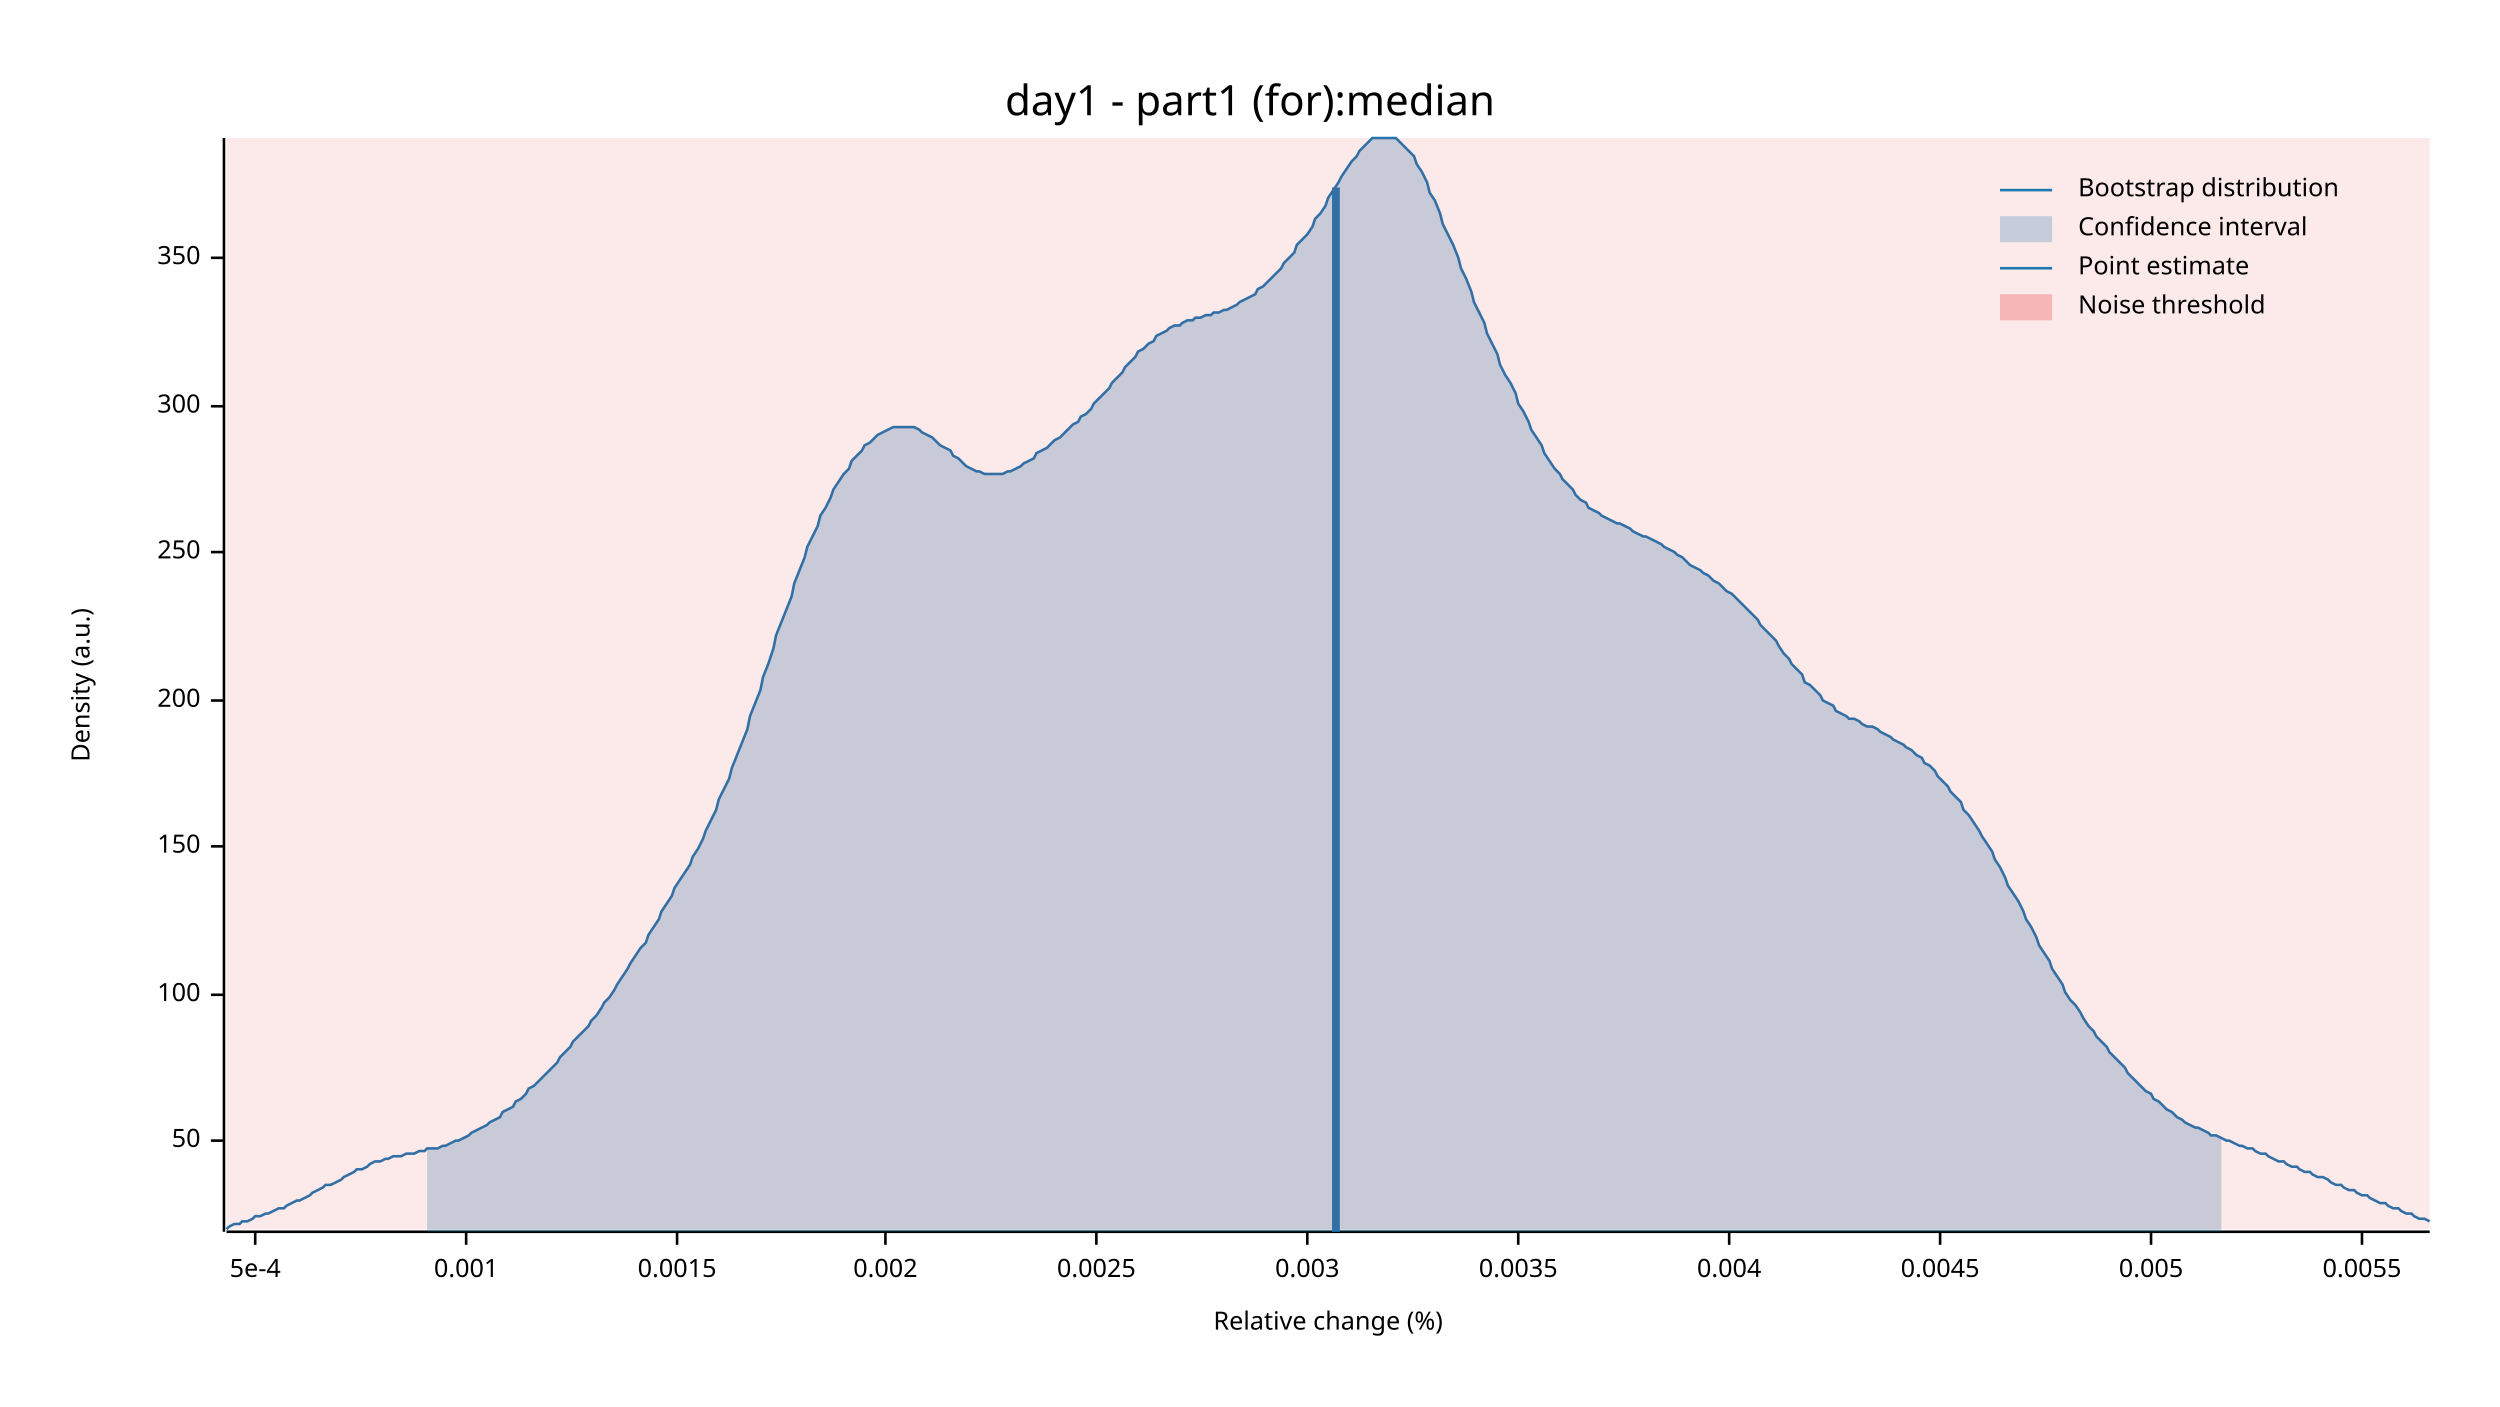
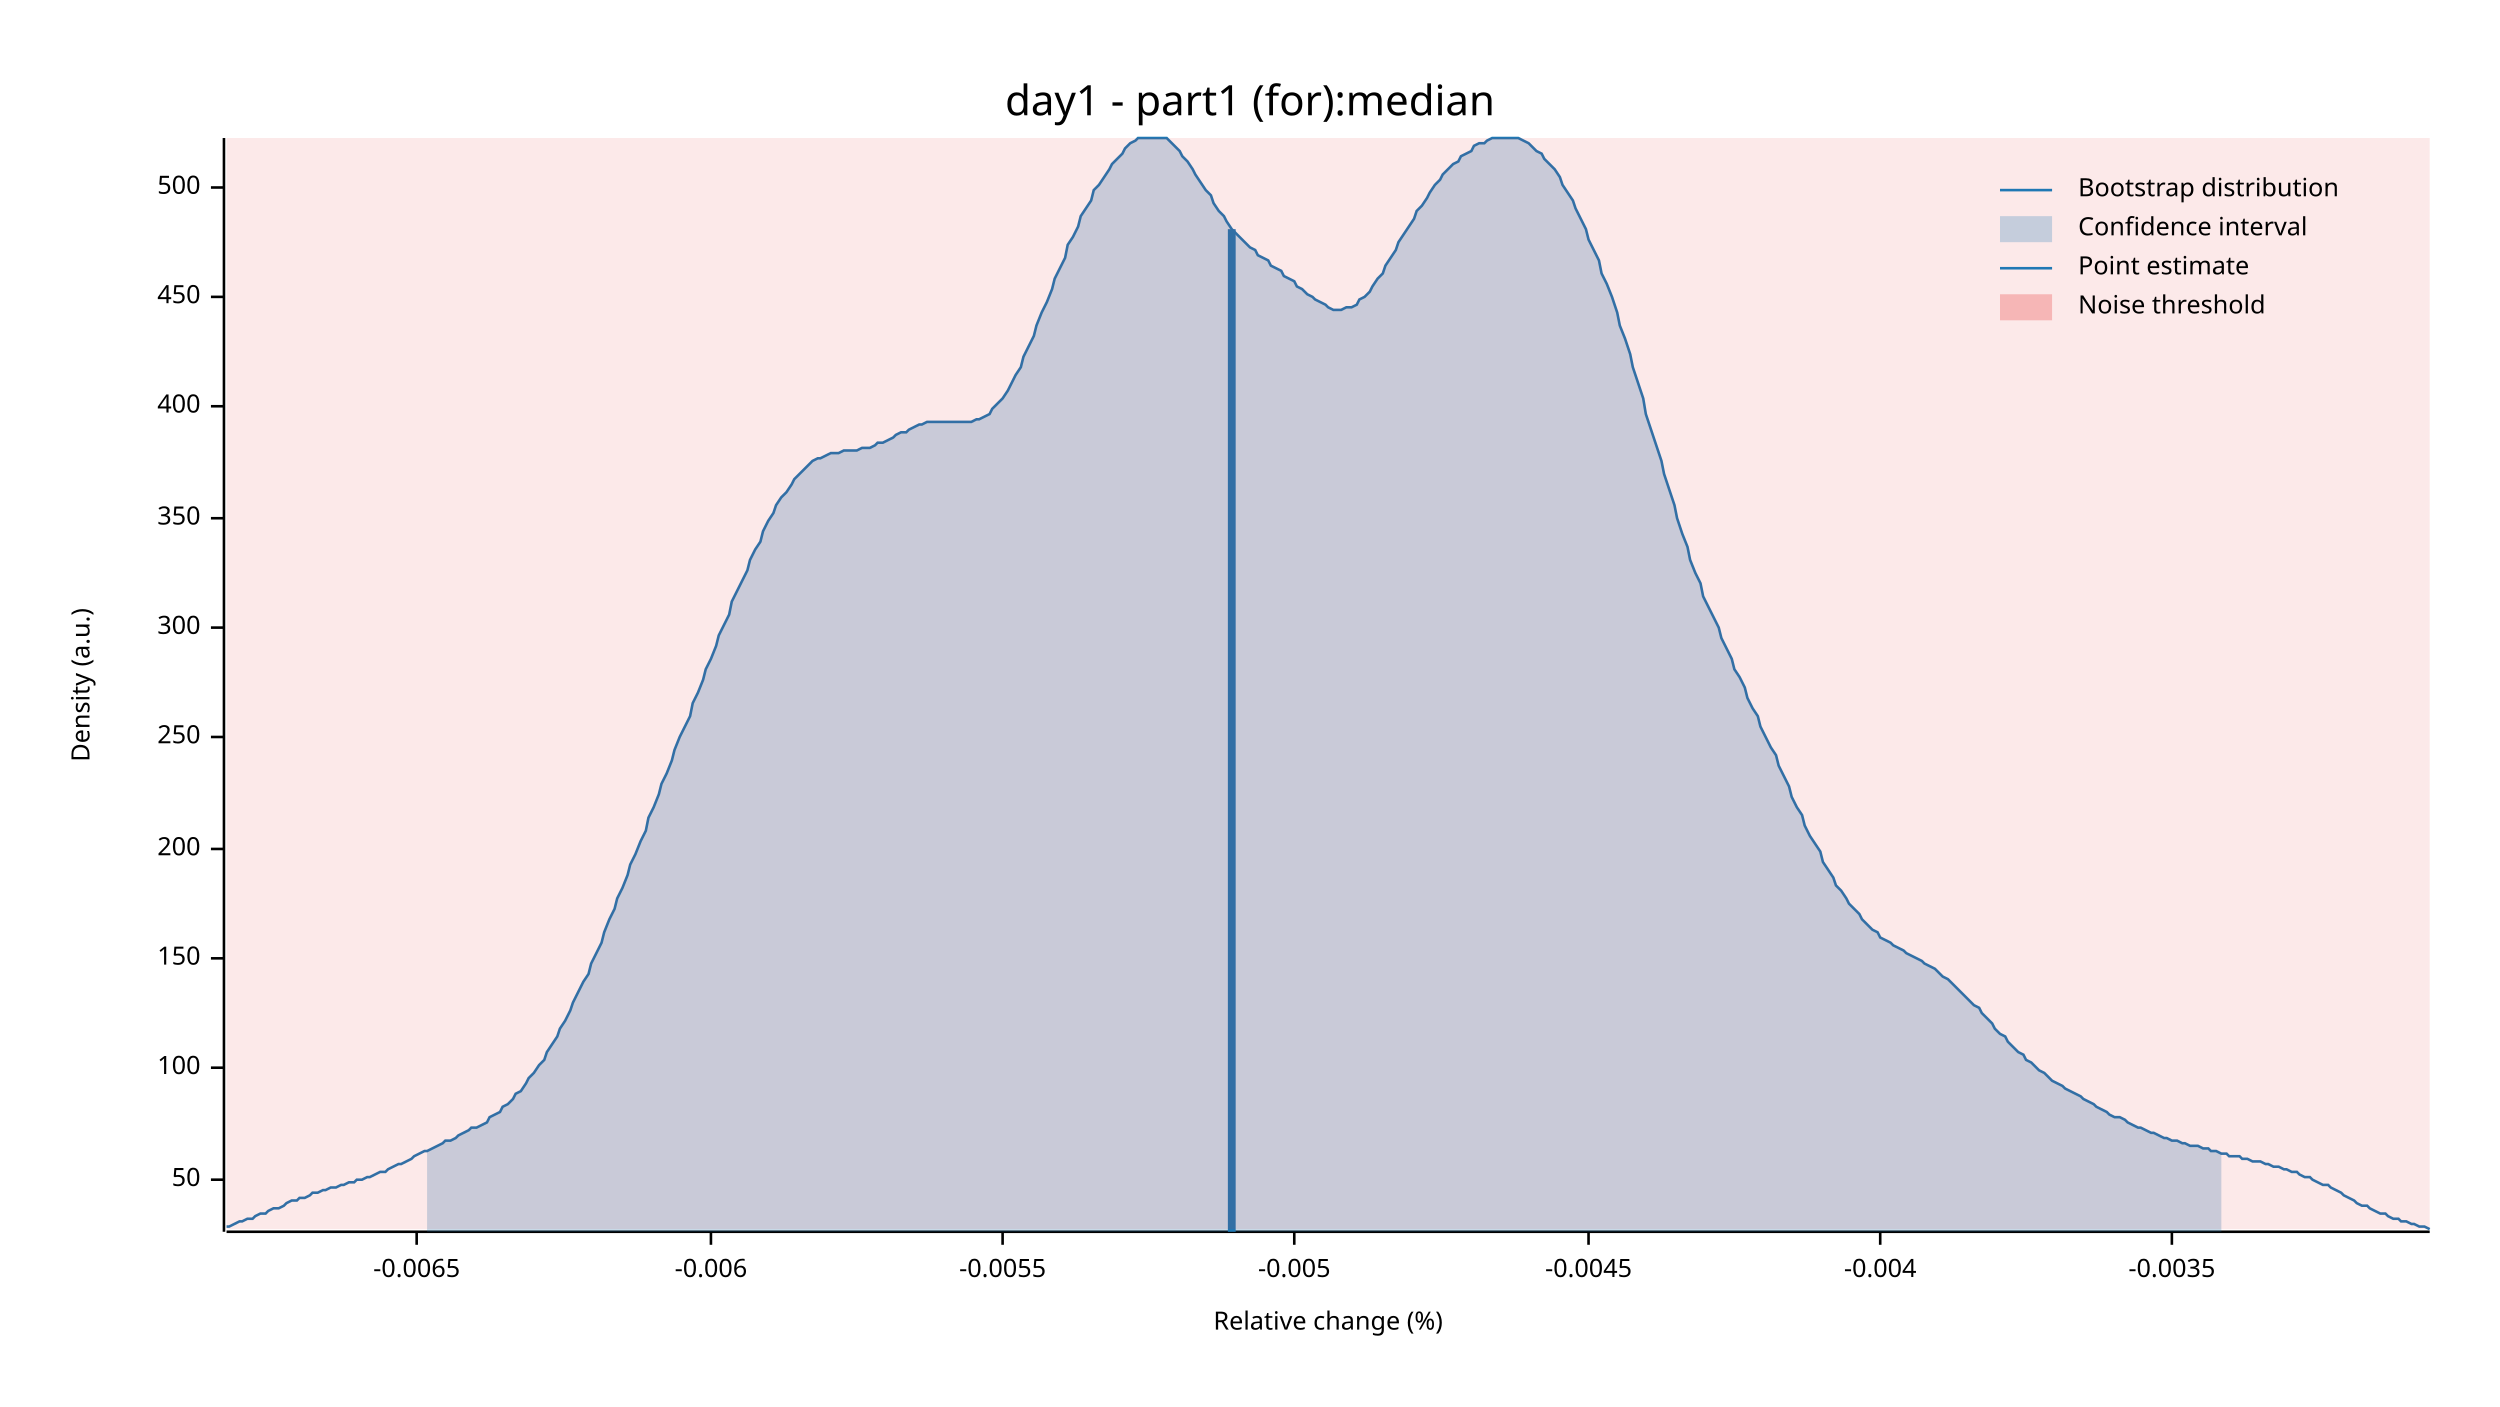
<svg xmlns="http://www.w3.org/2000/svg" width="960" height="540" viewBox="0 0 960 540">
  <text x="480" y="32" dy="0.76em" text-anchor="middle" font-family="sans-serif" font-size="16.129" opacity="1" fill="#000000">
day1 - part1 (for):median
</text>
  <text x="27" y="263" dy="0.76em" text-anchor="middle" font-family="sans-serif" font-size="9.677" opacity="1" fill="#000000" transform="rotate(270, 27, 263)">
Density (a.u.)
</text>
  <text x="510" y="513" dy="-0.5ex" text-anchor="middle" font-family="sans-serif" font-size="9.677" opacity="1" fill="#000000">
Relative change (%)
</text>
  <polyline fill="none" opacity="1" stroke="#000000" stroke-width="1" points="86,53 86,473 " />
-   <text x="77" y="438" dy="0.5ex" text-anchor="end" font-family="sans-serif" font-size="9.677" opacity="1" fill="#000000">
+   <text x="77" y="453" dy="0.5ex" text-anchor="end" font-family="sans-serif" font-size="9.677" opacity="1" fill="#000000">
50
</text>
-   <polyline fill="none" opacity="1" stroke="#000000" stroke-width="1" points="81,438 86,438 " />
-   <text x="77" y="382" dy="0.5ex" text-anchor="end" font-family="sans-serif" font-size="9.677" opacity="1" fill="#000000">
+   <polyline fill="none" opacity="1" stroke="#000000" stroke-width="1" points="81,453 86,453 " />
+   <text x="77" y="410" dy="0.5ex" text-anchor="end" font-family="sans-serif" font-size="9.677" opacity="1" fill="#000000">
100
</text>
-   <polyline fill="none" opacity="1" stroke="#000000" stroke-width="1" points="81,382 86,382 " />
-   <text x="77" y="325" dy="0.5ex" text-anchor="end" font-family="sans-serif" font-size="9.677" opacity="1" fill="#000000">
+   <polyline fill="none" opacity="1" stroke="#000000" stroke-width="1" points="81,410 86,410 " />
+   <text x="77" y="368" dy="0.5ex" text-anchor="end" font-family="sans-serif" font-size="9.677" opacity="1" fill="#000000">
150
</text>
-   <polyline fill="none" opacity="1" stroke="#000000" stroke-width="1" points="81,325 86,325 " />
-   <text x="77" y="269" dy="0.5ex" text-anchor="end" font-family="sans-serif" font-size="9.677" opacity="1" fill="#000000">
+   <polyline fill="none" opacity="1" stroke="#000000" stroke-width="1" points="81,368 86,368 " />
+   <text x="77" y="326" dy="0.5ex" text-anchor="end" font-family="sans-serif" font-size="9.677" opacity="1" fill="#000000">
200
</text>
-   <polyline fill="none" opacity="1" stroke="#000000" stroke-width="1" points="81,269 86,269 " />
-   <text x="77" y="212" dy="0.5ex" text-anchor="end" font-family="sans-serif" font-size="9.677" opacity="1" fill="#000000">
+   <polyline fill="none" opacity="1" stroke="#000000" stroke-width="1" points="81,326 86,326 " />
+   <text x="77" y="283" dy="0.5ex" text-anchor="end" font-family="sans-serif" font-size="9.677" opacity="1" fill="#000000">
250
</text>
-   <polyline fill="none" opacity="1" stroke="#000000" stroke-width="1" points="81,212 86,212 " />
-   <text x="77" y="156" dy="0.5ex" text-anchor="end" font-family="sans-serif" font-size="9.677" opacity="1" fill="#000000">
+   <polyline fill="none" opacity="1" stroke="#000000" stroke-width="1" points="81,283 86,283 " />
+   <text x="77" y="241" dy="0.5ex" text-anchor="end" font-family="sans-serif" font-size="9.677" opacity="1" fill="#000000">
300
</text>
-   <polyline fill="none" opacity="1" stroke="#000000" stroke-width="1" points="81,156 86,156 " />
-   <text x="77" y="99" dy="0.5ex" text-anchor="end" font-family="sans-serif" font-size="9.677" opacity="1" fill="#000000">
+   <polyline fill="none" opacity="1" stroke="#000000" stroke-width="1" points="81,241 86,241 " />
+   <text x="77" y="199" dy="0.5ex" text-anchor="end" font-family="sans-serif" font-size="9.677" opacity="1" fill="#000000">
350
</text>
-   <polyline fill="none" opacity="1" stroke="#000000" stroke-width="1" points="81,99 86,99 " />
+   <polyline fill="none" opacity="1" stroke="#000000" stroke-width="1" points="81,199 86,199 " />
+   <text x="77" y="156" dy="0.5ex" text-anchor="end" font-family="sans-serif" font-size="9.677" opacity="1" fill="#000000">
+ 400
+ </text>
+   <polyline fill="none" opacity="1" stroke="#000000" stroke-width="1" points="81,156 86,156 " />
+   <text x="77" y="114" dy="0.5ex" text-anchor="end" font-family="sans-serif" font-size="9.677" opacity="1" fill="#000000">
+ 450
+ </text>
+   <polyline fill="none" opacity="1" stroke="#000000" stroke-width="1" points="81,114 86,114 " />
+   <text x="77" y="72" dy="0.5ex" text-anchor="end" font-family="sans-serif" font-size="9.677" opacity="1" fill="#000000">
+ 500
+ </text>
+   <polyline fill="none" opacity="1" stroke="#000000" stroke-width="1" points="81,72 86,72 " />
  <polyline fill="none" opacity="1" stroke="#000000" stroke-width="1" points="87,473 933,473 " />
-   <text x="98" y="483" dy="0.76em" text-anchor="middle" font-family="sans-serif" font-size="9.677" opacity="1" fill="#000000">
- 5e-4
+   <text x="160" y="483" dy="0.76em" text-anchor="middle" font-family="sans-serif" font-size="9.677" opacity="1" fill="#000000">
+ -0.0065
</text>
-   <polyline fill="none" opacity="1" stroke="#000000" stroke-width="1" points="98,473 98,478 " />
-   <text x="179" y="483" dy="0.76em" text-anchor="middle" font-family="sans-serif" font-size="9.677" opacity="1" fill="#000000">
- 0.001
+   <polyline fill="none" opacity="1" stroke="#000000" stroke-width="1" points="160,473 160,478 " />
+   <text x="273" y="483" dy="0.76em" text-anchor="middle" font-family="sans-serif" font-size="9.677" opacity="1" fill="#000000">
+ -0.006
</text>
-   <polyline fill="none" opacity="1" stroke="#000000" stroke-width="1" points="179,473 179,478 " />
-   <text x="260" y="483" dy="0.76em" text-anchor="middle" font-family="sans-serif" font-size="9.677" opacity="1" fill="#000000">
- 0.0015
+   <polyline fill="none" opacity="1" stroke="#000000" stroke-width="1" points="273,473 273,478 " />
+   <text x="385" y="483" dy="0.76em" text-anchor="middle" font-family="sans-serif" font-size="9.677" opacity="1" fill="#000000">
+ -0.0055
</text>
-   <polyline fill="none" opacity="1" stroke="#000000" stroke-width="1" points="260,473 260,478 " />
-   <text x="340" y="483" dy="0.76em" text-anchor="middle" font-family="sans-serif" font-size="9.677" opacity="1" fill="#000000">
- 0.002
+   <polyline fill="none" opacity="1" stroke="#000000" stroke-width="1" points="385,473 385,478 " />
+   <text x="497" y="483" dy="0.76em" text-anchor="middle" font-family="sans-serif" font-size="9.677" opacity="1" fill="#000000">
+ -0.005
</text>
-   <polyline fill="none" opacity="1" stroke="#000000" stroke-width="1" points="340,473 340,478 " />
-   <text x="421" y="483" dy="0.76em" text-anchor="middle" font-family="sans-serif" font-size="9.677" opacity="1" fill="#000000">
- 0.0025
+   <polyline fill="none" opacity="1" stroke="#000000" stroke-width="1" points="497,473 497,478 " />
+   <text x="610" y="483" dy="0.76em" text-anchor="middle" font-family="sans-serif" font-size="9.677" opacity="1" fill="#000000">
+ -0.0045
</text>
-   <polyline fill="none" opacity="1" stroke="#000000" stroke-width="1" points="421,473 421,478 " />
-   <text x="502" y="483" dy="0.76em" text-anchor="middle" font-family="sans-serif" font-size="9.677" opacity="1" fill="#000000">
- 0.003
+   <polyline fill="none" opacity="1" stroke="#000000" stroke-width="1" points="610,473 610,478 " />
+   <text x="722" y="483" dy="0.76em" text-anchor="middle" font-family="sans-serif" font-size="9.677" opacity="1" fill="#000000">
+ -0.004
</text>
-   <polyline fill="none" opacity="1" stroke="#000000" stroke-width="1" points="502,473 502,478 " />
-   <text x="583" y="483" dy="0.76em" text-anchor="middle" font-family="sans-serif" font-size="9.677" opacity="1" fill="#000000">
- 0.0035
+   <polyline fill="none" opacity="1" stroke="#000000" stroke-width="1" points="722,473 722,478 " />
+   <text x="834" y="483" dy="0.76em" text-anchor="middle" font-family="sans-serif" font-size="9.677" opacity="1" fill="#000000">
+ -0.0035
</text>
-   <polyline fill="none" opacity="1" stroke="#000000" stroke-width="1" points="583,473 583,478 " />
-   <text x="664" y="483" dy="0.76em" text-anchor="middle" font-family="sans-serif" font-size="9.677" opacity="1" fill="#000000">
- 0.004
- </text>
-   <polyline fill="none" opacity="1" stroke="#000000" stroke-width="1" points="664,473 664,478 " />
-   <text x="745" y="483" dy="0.76em" text-anchor="middle" font-family="sans-serif" font-size="9.677" opacity="1" fill="#000000">
- 0.0045
- </text>
-   <polyline fill="none" opacity="1" stroke="#000000" stroke-width="1" points="745,473 745,478 " />
-   <text x="826" y="483" dy="0.76em" text-anchor="middle" font-family="sans-serif" font-size="9.677" opacity="1" fill="#000000">
- 0.005
- </text>
-   <polyline fill="none" opacity="1" stroke="#000000" stroke-width="1" points="826,473 826,478 " />
-   <text x="907" y="483" dy="0.76em" text-anchor="middle" font-family="sans-serif" font-size="9.677" opacity="1" fill="#000000">
- 0.0055
- </text>
-   <polyline fill="none" opacity="1" stroke="#000000" stroke-width="1" points="907,473 907,478 " />
-   <polyline fill="none" opacity="1" stroke="#1F78B4" stroke-width="1" points="87,472 88,471 90,470 92,470 93,469 95,469 97,468 98,467 100,467 102,466 103,466 105,465 107,464 109,464 110,463 112,462 114,461 115,461 117,460 119,459 120,458 122,457 124,456 125,455 127,455 129,454 131,453 132,452 134,451 136,450 137,449 139,449 141,448 142,447 144,446 146,446 148,445 149,445 151,444 153,444 154,444 156,443 158,443 159,443 161,442 163,442 164,441 166,441 168,441 170,440 171,440 173,439 175,438 176,438 178,437 180,436 181,435 183,434 185,433 187,432 188,431 190,430 192,429 193,427 195,426 197,425 198,423 200,422 202,420 203,418 205,417 207,415 209,413 210,412 212,410 214,408 215,406 217,404 219,402 220,400 222,398 224,396 226,394 227,392 229,390 231,387 232,385 234,383 236,380 237,378 239,375 241,372 242,370 244,367 246,364 248,362 249,359 251,356 253,353 254,350 256,347 258,344 259,341 261,338 263,335 265,332 266,329 268,326 270,322 271,319 273,315 275,311 276,307 278,303 280,299 281,295 283,290 285,285 287,280 288,275 290,270 292,265 293,260 295,255 297,249 298,244 300,239 302,234 304,229 305,224 307,219 309,214 310,210 312,206 314,202 315,198 317,195 319,191 320,188 322,185 324,182 326,180 327,177 329,175 331,173 332,171 334,170 336,168 337,167 339,166 341,165 343,164 344,164 346,164 348,164 349,164 351,164 353,165 354,166 356,167 358,168 359,169 361,171 363,172 365,173 366,175 368,176 370,178 371,179 373,180 375,181 376,181 378,182 380,182 381,182 383,182 385,182 387,181 388,181 390,180 392,179 393,178 395,177 397,176 398,174 400,173 402,172 404,170 405,169 407,168 409,166 410,165 412,163 414,162 415,160 417,159 419,157 420,155 422,153 424,151 426,149 427,147 429,145 431,143 432,141 434,139 436,137 437,135 439,134 441,132 443,131 444,129 446,128 448,127 449,126 451,125 453,125 454,124 456,123 458,123 459,122 461,122 463,121 465,121 466,120 468,120 470,119 471,119 473,118 475,117 476,116 478,115 480,114 482,113 483,111 485,110 487,108 488,107 490,105 492,103 493,101 495,99 497,97 498,94 500,92 502,90 504,87 505,84 507,82 509,79 510,76 512,73 514,70 515,68 517,65 519,62 521,60 522,58 524,56 526,54 527,53 529,53 531,53 532,53 534,53 536,53 537,54 539,56 541,58 543,60 544,63 546,66 548,70 549,74 551,77 553,82 554,86 556,90 558,94 560,99 561,103 563,107 565,112 566,116 568,120 570,124 571,128 573,132 575,136 576,140 578,144 580,147 582,151 583,155 585,158 587,162 588,165 590,168 592,171 593,174 595,177 597,180 599,182 600,184 602,186 604,188 605,190 607,192 609,193 610,195 612,196 614,197 615,198 617,199 619,200 621,201 622,201 624,202 626,203 627,204 629,205 631,206 632,206 634,207 636,208 638,209 639,210 641,211 643,212 644,213 646,214 648,216 649,217 651,218 653,219 654,220 656,221 658,223 660,224 661,225 663,227 665,228 666,229 668,231 670,233 671,234 673,236 675,238 676,240 678,242 680,244 682,246 683,248 685,251 687,253 688,255 690,257 692,259 693,262 695,263 697,265 699,267 700,269 702,270 704,271 705,273 707,274 709,275 710,276 712,276 714,277 715,278 717,279 719,279 721,280 722,281 724,282 726,283 727,284 729,285 731,286 732,287 734,288 736,290 738,291 739,293 741,294 743,296 744,298 746,300 748,302 749,304 751,306 753,308 754,311 756,313 758,316 760,319 761,321 763,324 765,327 766,330 768,333 770,337 771,340 773,343 775,346 777,350 778,353 780,356 782,360 783,363 785,366 787,369 788,372 790,375 792,378 793,381 795,384 797,386 799,389 800,391 802,394 804,396 805,398 807,400 809,402 810,404 812,406 814,408 816,410 817,412 819,414 821,416 822,417 824,419 826,420 827,422 829,423 831,425 832,426 834,427 836,429 838,430 839,431 841,432 843,433 844,433 846,434 848,435 849,436 851,436 853,437 855,438 856,438 858,439 860,440 861,440 863,441 865,441 866,442 868,443 870,443 871,444 873,445 875,446 877,446 878,447 880,448 882,448 883,449 885,450 887,450 888,451 890,452 892,452 894,453 895,454 897,455 899,455 900,456 902,457 904,457 905,458 907,459 909,459 910,460 912,461 914,462 916,462 917,463 919,464 921,464 922,465 924,466 926,466 927,467 929,468 931,468 933,469 " />
-   <polygon opacity="0.25" fill="#1F78B4" points="164,441 166,441 168,441 170,440 171,440 173,439 175,438 176,438 178,437 180,436 181,435 183,434 185,433 187,432 188,431 190,430 192,429 193,427 195,426 197,425 198,423 200,422 202,420 203,418 205,417 207,415 209,413 210,412 212,410 214,408 215,406 217,404 219,402 220,400 222,398 224,396 226,394 227,392 229,390 231,387 232,385 234,383 236,380 237,378 239,375 241,372 242,370 244,367 246,364 248,362 249,359 251,356 253,353 254,350 256,347 258,344 259,341 261,338 263,335 265,332 266,329 268,326 270,322 271,319 273,315 275,311 276,307 278,303 280,299 281,295 283,290 285,285 287,280 288,275 290,270 292,265 293,260 295,255 297,249 298,244 300,239 302,234 304,229 305,224 307,219 309,214 310,210 312,206 314,202 315,198 317,195 319,191 320,188 322,185 324,182 326,180 327,177 329,175 331,173 332,171 334,170 336,168 337,167 339,166 341,165 343,164 344,164 346,164 348,164 349,164 351,164 353,165 354,166 356,167 358,168 359,169 361,171 363,172 365,173 366,175 368,176 370,178 371,179 373,180 375,181 376,181 378,182 380,182 381,182 383,182 385,182 387,181 388,181 390,180 392,179 393,178 395,177 397,176 398,174 400,173 402,172 404,170 405,169 407,168 409,166 410,165 412,163 414,162 415,160 417,159 419,157 420,155 422,153 424,151 426,149 427,147 429,145 431,143 432,141 434,139 436,137 437,135 439,134 441,132 443,131 444,129 446,128 448,127 449,126 451,125 453,125 454,124 456,123 458,123 459,122 461,122 463,121 465,121 466,120 468,120 470,119 471,119 473,118 475,117 476,116 478,115 480,114 482,113 483,111 485,110 487,108 488,107 490,105 492,103 493,101 495,99 497,97 498,94 500,92 502,90 504,87 505,84 507,82 509,79 510,76 512,73 514,70 515,68 517,65 519,62 521,60 522,58 524,56 526,54 527,53 529,53 531,53 532,53 534,53 536,53 537,54 539,56 541,58 543,60 544,63 546,66 548,70 549,74 551,77 553,82 554,86 556,90 558,94 560,99 561,103 563,107 565,112 566,116 568,120 570,124 571,128 573,132 575,136 576,140 578,144 580,147 582,151 583,155 585,158 587,162 588,165 590,168 592,171 593,174 595,177 597,180 599,182 600,184 602,186 604,188 605,190 607,192 609,193 610,195 612,196 614,197 615,198 617,199 619,200 621,201 622,201 624,202 626,203 627,204 629,205 631,206 632,206 634,207 636,208 638,209 639,210 641,211 643,212 644,213 646,214 648,216 649,217 651,218 653,219 654,220 656,221 658,223 660,224 661,225 663,227 665,228 666,229 668,231 670,233 671,234 673,236 675,238 676,240 678,242 680,244 682,246 683,248 685,251 687,253 688,255 690,257 692,259 693,262 695,263 697,265 699,267 700,269 702,270 704,271 705,273 707,274 709,275 710,276 712,276 714,277 715,278 717,279 719,279 721,280 722,281 724,282 726,283 727,284 729,285 731,286 732,287 734,288 736,290 738,291 739,293 741,294 743,296 744,298 746,300 748,302 749,304 751,306 753,308 754,311 756,313 758,316 760,319 761,321 763,324 765,327 766,330 768,333 770,337 771,340 773,343 775,346 777,350 778,353 780,356 782,360 783,363 785,366 787,369 788,372 790,375 792,378 793,381 795,384 797,386 799,389 800,391 802,394 804,396 805,398 807,400 809,402 810,404 812,406 814,408 816,410 817,412 819,414 821,416 822,417 824,419 826,420 827,422 829,423 831,425 832,426 834,427 836,429 838,430 839,431 841,432 843,433 844,433 846,434 848,435 849,436 851,436 853,437 853,473 164,473 " />
-   <polyline fill="none" opacity="1" stroke="#1F78B4" stroke-width="3" points="513,473 513,72 " />
+   <polyline fill="none" opacity="1" stroke="#000000" stroke-width="1" points="834,473 834,478 " />
+   <polyline fill="none" opacity="1" stroke="#1F78B4" stroke-width="1" points="87,471 88,471 90,470 92,469 93,469 95,468 97,468 98,467 100,466 102,466 103,465 105,464 107,464 109,463 110,462 112,461 114,461 115,460 117,460 119,459 120,458 122,458 124,457 125,457 127,456 129,456 131,455 132,455 134,454 136,454 137,453 139,453 141,452 142,452 144,451 146,450 148,450 149,449 151,448 153,447 154,447 156,446 158,445 159,444 161,443 163,442 164,442 166,441 168,440 170,439 171,438 173,438 175,437 176,436 178,435 180,434 181,433 183,433 185,432 187,431 188,429 190,428 192,427 193,425 195,424 197,422 198,420 200,419 202,416 203,414 205,412 207,409 209,407 210,404 212,401 214,398 215,395 217,392 219,388 220,385 222,381 224,377 226,374 227,370 229,366 231,362 232,358 234,353 236,349 237,345 239,341 241,336 242,332 244,328 246,323 248,319 249,314 251,310 253,305 254,301 256,297 258,292 259,288 261,283 263,279 265,275 266,270 268,266 270,261 271,257 273,253 275,248 276,244 278,240 280,236 281,231 283,227 285,223 287,219 288,215 290,211 292,208 293,204 295,200 297,197 298,194 300,191 302,189 304,186 305,184 307,182 309,180 310,179 312,177 314,176 315,176 317,175 319,174 320,174 322,174 324,173 326,173 327,173 329,173 331,172 332,172 334,172 336,171 337,170 339,170 341,169 343,168 344,167 346,166 348,166 349,165 351,164 353,163 354,163 356,162 358,162 359,162 361,162 363,162 365,162 366,162 368,162 370,162 371,162 373,162 375,161 376,161 378,160 380,159 381,157 383,155 385,153 387,150 388,148 390,144 392,141 393,137 395,133 397,129 398,125 400,120 402,116 404,111 405,107 407,103 409,99 410,94 412,91 414,87 415,83 417,80 419,77 420,73 422,71 424,68 426,65 427,63 429,61 431,59 432,57 434,55 436,54 437,53 439,53 441,53 443,53 444,53 446,53 448,53 449,54 451,56 453,58 454,60 456,62 458,65 459,67 461,70 463,73 465,75 466,78 468,81 470,83 471,85 473,88 475,90 476,91 478,93 480,95 482,96 483,98 485,99 487,100 488,102 490,103 492,104 493,106 495,107 497,108 498,110 500,111 502,113 504,114 505,115 507,116 509,117 510,118 512,119 514,119 515,119 517,118 519,118 521,117 522,115 524,114 526,112 527,110 529,107 531,105 532,102 534,99 536,96 537,93 539,90 541,87 543,84 544,81 546,79 548,76 549,74 551,71 553,69 554,67 556,65 558,63 560,62 561,60 563,59 565,58 566,56 568,55 570,55 571,54 573,53 575,53 576,53 578,53 580,53 582,53 583,53 585,54 587,55 588,56 590,58 592,59 593,61 595,63 597,65 599,68 600,71 602,74 604,77 605,80 607,84 609,88 610,92 612,96 614,100 615,105 617,109 619,114 621,120 622,125 624,130 626,136 627,141 629,147 631,153 632,159 634,165 636,171 638,177 639,182 641,188 643,194 644,199 646,205 648,210 649,215 651,220 653,224 654,229 656,233 658,237 660,241 661,245 663,249 665,253 666,257 668,260 670,264 671,268 673,272 675,275 676,279 678,283 680,287 682,290 683,294 685,298 687,302 688,306 690,310 692,313 693,317 695,321 697,324 699,327 700,331 702,334 704,337 705,340 707,342 709,345 710,347 712,349 714,351 715,353 717,355 719,357 721,358 722,360 724,361 726,362 727,363 729,364 731,365 732,366 734,367 736,368 738,369 739,370 741,371 743,372 744,373 746,375 748,376 749,377 751,379 753,381 754,382 756,384 758,386 760,387 761,389 763,391 765,393 766,395 768,397 770,398 771,400 773,402 775,404 777,405 778,407 780,408 782,410 783,411 785,412 787,414 788,415 790,416 792,417 793,418 795,419 797,420 799,421 800,422 802,423 804,424 805,425 807,426 809,427 810,428 812,429 814,429 816,430 817,431 819,432 821,433 822,433 824,434 826,435 827,435 829,436 831,437 832,437 834,438 836,438 838,439 839,439 841,440 843,440 844,440 846,441 848,441 849,442 851,442 853,443 855,443 856,444 858,444 860,444 861,445 863,445 865,446 866,446 868,446 870,447 871,447 873,448 875,448 877,449 878,449 880,450 882,450 883,451 885,452 887,452 888,453 890,454 892,455 894,455 895,456 897,457 899,458 900,459 902,460 904,461 905,462 907,463 909,463 910,464 912,465 914,466 916,466 917,467 919,468 921,468 922,469 924,469 926,470 927,470 929,471 931,471 933,472 " />
+   <polygon opacity="0.25" fill="#1F78B4" points="164,442 166,441 168,440 170,439 171,438 173,438 175,437 176,436 178,435 180,434 181,433 183,433 185,432 187,431 188,429 190,428 192,427 193,425 195,424 197,422 198,420 200,419 202,416 203,414 205,412 207,409 209,407 210,404 212,401 214,398 215,395 217,392 219,388 220,385 222,381 224,377 226,374 227,370 229,366 231,362 232,358 234,353 236,349 237,345 239,341 241,336 242,332 244,328 246,323 248,319 249,314 251,310 253,305 254,301 256,297 258,292 259,288 261,283 263,279 265,275 266,270 268,266 270,261 271,257 273,253 275,248 276,244 278,240 280,236 281,231 283,227 285,223 287,219 288,215 290,211 292,208 293,204 295,200 297,197 298,194 300,191 302,189 304,186 305,184 307,182 309,180 310,179 312,177 314,176 315,176 317,175 319,174 320,174 322,174 324,173 326,173 327,173 329,173 331,172 332,172 334,172 336,171 337,170 339,170 341,169 343,168 344,167 346,166 348,166 349,165 351,164 353,163 354,163 356,162 358,162 359,162 361,162 363,162 365,162 366,162 368,162 370,162 371,162 373,162 375,161 376,161 378,160 380,159 381,157 383,155 385,153 387,150 388,148 390,144 392,141 393,137 395,133 397,129 398,125 400,120 402,116 404,111 405,107 407,103 409,99 410,94 412,91 414,87 415,83 417,80 419,77 420,73 422,71 424,68 426,65 427,63 429,61 431,59 432,57 434,55 436,54 437,53 439,53 441,53 443,53 444,53 446,53 448,53 449,54 451,56 453,58 454,60 456,62 458,65 459,67 461,70 463,73 465,75 466,78 468,81 470,83 471,85 473,88 475,90 476,91 478,93 480,95 482,96 483,98 485,99 487,100 488,102 490,103 492,104 493,106 495,107 497,108 498,110 500,111 502,113 504,114 505,115 507,116 509,117 510,118 512,119 514,119 515,119 517,118 519,118 521,117 522,115 524,114 526,112 527,110 529,107 531,105 532,102 534,99 536,96 537,93 539,90 541,87 543,84 544,81 546,79 548,76 549,74 551,71 553,69 554,67 556,65 558,63 560,62 561,60 563,59 565,58 566,56 568,55 570,55 571,54 573,53 575,53 576,53 578,53 580,53 582,53 583,53 585,54 587,55 588,56 590,58 592,59 593,61 595,63 597,65 599,68 600,71 602,74 604,77 605,80 607,84 609,88 610,92 612,96 614,100 615,105 617,109 619,114 621,120 622,125 624,130 626,136 627,141 629,147 631,153 632,159 634,165 636,171 638,177 639,182 641,188 643,194 644,199 646,205 648,210 649,215 651,220 653,224 654,229 656,233 658,237 660,241 661,245 663,249 665,253 666,257 668,260 670,264 671,268 673,272 675,275 676,279 678,283 680,287 682,290 683,294 685,298 687,302 688,306 690,310 692,313 693,317 695,321 697,324 699,327 700,331 702,334 704,337 705,340 707,342 709,345 710,347 712,349 714,351 715,353 717,355 719,357 721,358 722,360 724,361 726,362 727,363 729,364 731,365 732,366 734,367 736,368 738,369 739,370 741,371 743,372 744,373 746,375 748,376 749,377 751,379 753,381 754,382 756,384 758,386 760,387 761,389 763,391 765,393 766,395 768,397 770,398 771,400 773,402 775,404 777,405 778,407 780,408 782,410 783,411 785,412 787,414 788,415 790,416 792,417 793,418 795,419 797,420 799,421 800,422 802,423 804,424 805,425 807,426 809,427 810,428 812,429 814,429 816,430 817,431 819,432 821,433 822,433 824,434 826,435 827,435 829,436 831,437 832,437 834,438 836,438 838,439 839,439 841,440 843,440 844,440 846,441 848,441 849,442 851,442 853,443 853,473 164,473 " />
+   <polyline fill="none" opacity="1" stroke="#1F78B4" stroke-width="3" points="473,473 473,88 " />
  <rect x="87" y="53" width="846" height="419" opacity="0.1" fill="#E31A1C" stroke="none" />
  <text x="798" y="68" dy="0.76em" text-anchor="start" font-family="sans-serif" font-size="9.677" opacity="1" fill="#000000">
Bootstrap distribution
</text>
  <text x="798" y="83" dy="0.76em" text-anchor="start" font-family="sans-serif" font-size="9.677" opacity="1" fill="#000000">
Confidence interval
</text>
  <text x="798" y="98" dy="0.76em" text-anchor="start" font-family="sans-serif" font-size="9.677" opacity="1" fill="#000000">
Point estimate
</text>
  <text x="798" y="113" dy="0.76em" text-anchor="start" font-family="sans-serif" font-size="9.677" opacity="1" fill="#000000">
Noise threshold
</text>
  <polyline fill="none" opacity="1" stroke="#1F78B4" stroke-width="1" points="768,73 788,73 " />
  <rect x="768" y="83" width="20" height="10" opacity="0.25" fill="#1F78B4" stroke="none" />
  <polyline fill="none" opacity="1" stroke="#1F78B4" stroke-width="1" points="768,103 788,103 " />
  <rect x="768" y="113" width="20" height="10" opacity="0.25" fill="#E31A1C" stroke="none" />
</svg>
